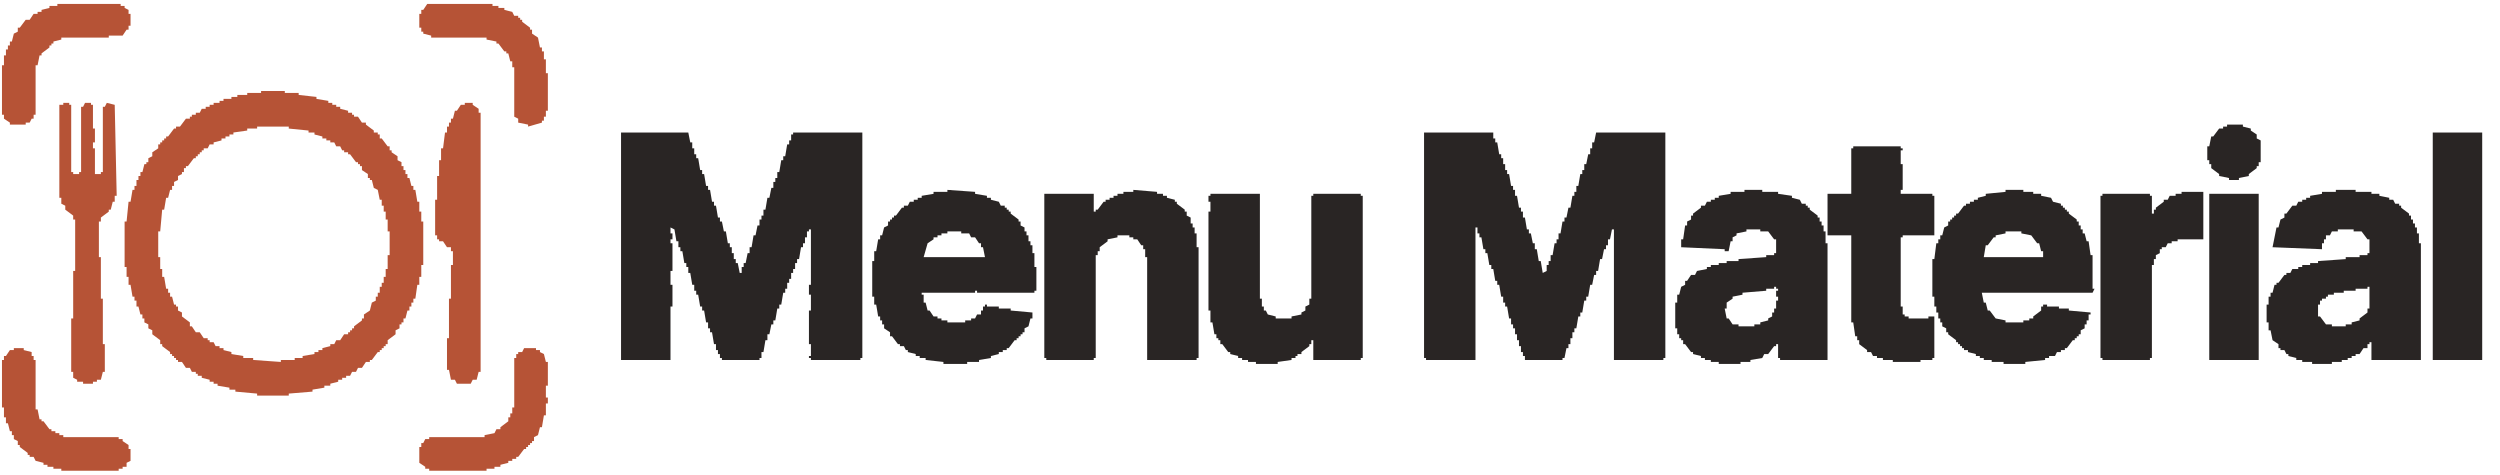
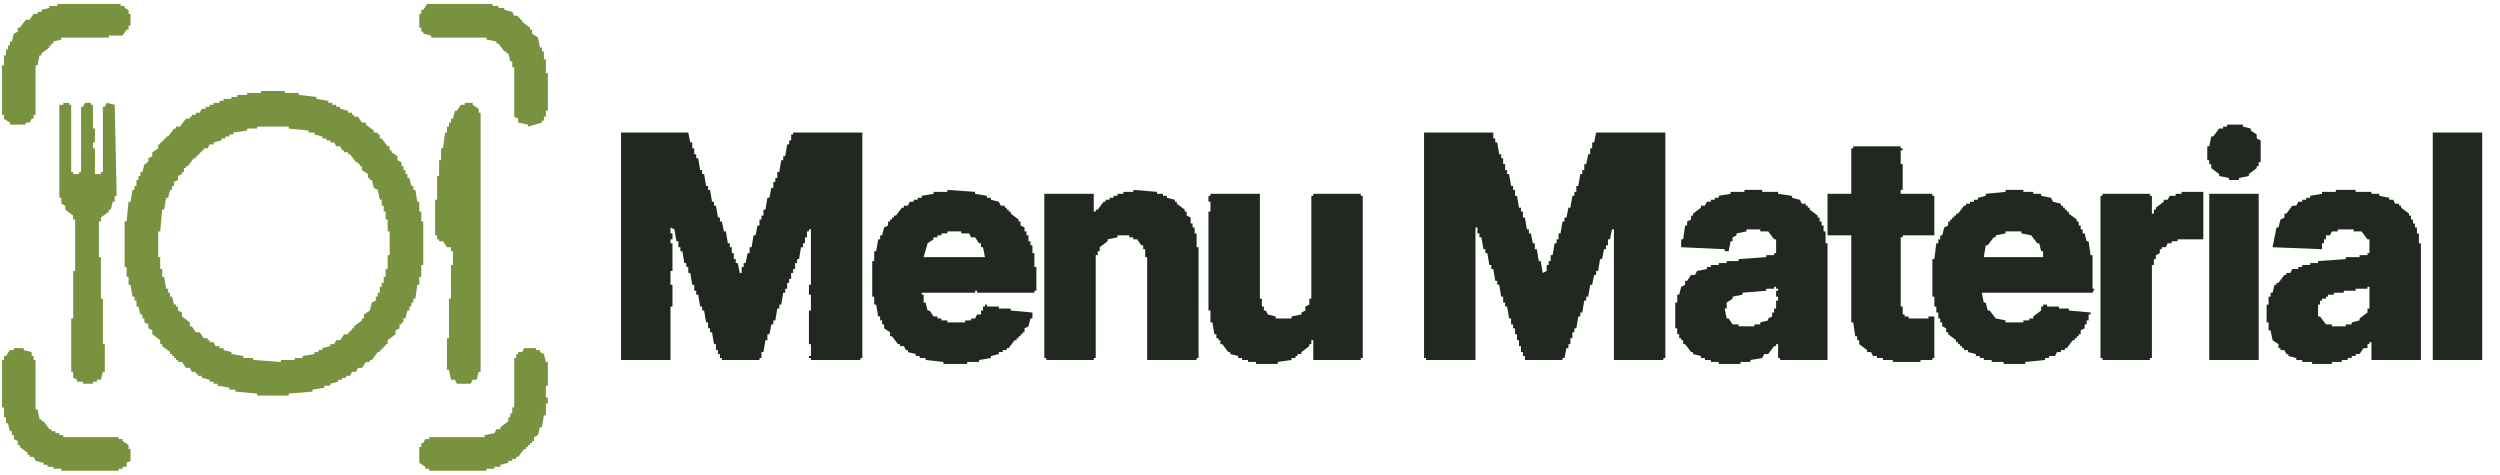
<svg xmlns="http://www.w3.org/2000/svg" viewBox="0 0 1264 240">
-   <path fill="#b65336" fill-rule="evenodd" d="M29,2 L61,2 L61,3 L63,3 L63,4 L65,5 L65,7 L66,7 L66,13 L65,13 L65,15 L64,15 L62,18 L55,18 L55,19 L31,19 L31,20 L27,21 L27,22 L26,22 L26,23 L25,23 L25,24 L21,27 L21,28 L20,28 L19,33 L18,33 L18,58 L17,58 L17,60 L16,60 L15,62 L13,62 L13,63 L5,63 L5,62 L2,60 L2,58 L1,58 L1,33 L2,33 L2,28 L3,28 L3,25 L4,25 L4,23 L5,23 L5,21 L6,21 L7,17 L9,16 L9,14 L10,14 L13,10 L15,10 L17,7 L19,7 L19,6 L21,6 L21,5 L25,4 L25,3 L29,3 L29,2 Z M216,2 L249,2 L249,3 L252,3 L252,4 L255,4 L255,5 L259,6 L260,8 L262,8 L262,9 L263,9 L263,10 L264,10 L264,11 L268,14 L268,15 L269,15 L269,17 L272,19 L273,24 L274,24 L274,26 L275,26 L275,30 L276,30 L276,37 L277,37 L277,56 L276,56 L276,59 L275,59 L275,61 L274,61 L274,62 L267,64 L267,63 L262,62 L262,60 L260,59 L260,34 L259,34 L259,31 L258,31 L257,27 L256,27 L256,26 L255,26 L252,22 L251,22 L251,21 L246,20 L246,19 L218,19 L218,18 L214,17 L214,16 L213,16 L213,14 L212,14 L212,7 L213,7 L213,5 L214,5 L216,2 Z M132,46 L144,46 L144,47 L151,47 L151,48 L160,49 L160,50 L166,51 L166,52 L168,52 L168,53 L170,53 L170,54 L172,54 L172,55 L176,56 L176,57 L178,57 L178,58 L179,58 L179,59 L181,59 L183,62 L185,62 L185,63 L189,66 L189,67 L191,67 L191,68 L192,68 L192,70 L193,70 L196,74 L197,74 L197,76 L198,76 L198,77 L201,79 L201,81 L203,82 L203,84 L204,84 L204,86 L205,86 L205,88 L206,88 L206,90 L207,90 L208,94 L209,94 L209,96 L210,96 L211,102 L212,102 L212,107 L213,107 L213,112 L214,112 L214,134 L213,134 L213,140 L212,140 L212,144 L211,144 L210,151 L209,151 L209,153 L208,153 L208,155 L207,155 L207,157 L206,157 L205,161 L204,161 L204,163 L203,163 L203,164 L202,164 L202,166 L200,167 L200,169 L196,172 L196,174 L195,174 L195,175 L194,175 L194,176 L193,176 L193,177 L192,177 L192,178 L191,178 L188,182 L187,182 L187,183 L185,183 L183,186 L181,186 L180,188 L178,188 L177,190 L175,190 L175,191 L173,191 L173,192 L171,192 L171,193 L167,194 L167,195 L164,195 L164,196 L158,197 L158,198 L146,199 L146,200 L130,200 L130,199 L119,198 L119,197 L116,197 L116,196 L110,195 L110,194 L108,194 L108,193 L106,193 L106,192 L102,191 L102,190 L100,190 L100,189 L99,189 L99,188 L97,188 L96,186 L94,186 L92,183 L90,183 L90,182 L89,182 L89,181 L88,181 L88,180 L87,180 L87,179 L86,179 L86,178 L82,175 L82,174 L81,174 L81,172 L77,169 L77,167 L75,166 L75,164 L73,163 L73,161 L72,161 L72,159 L71,159 L70,155 L69,155 L69,152 L68,152 L68,150 L67,150 L66,144 L65,144 L65,140 L64,140 L64,135 L63,135 L63,112 L64,112 L65,102 L66,102 L67,96 L68,96 L68,94 L69,94 L69,91 L70,91 L70,89 L71,89 L71,87 L72,87 L73,83 L74,83 L74,82 L75,82 L75,80 L77,79 L77,77 L80,75 L80,73 L81,73 L81,72 L82,72 L82,71 L83,71 L83,70 L84,70 L84,69 L85,69 L88,65 L89,65 L89,64 L91,64 L94,60 L96,60 L96,59 L97,59 L97,58 L99,58 L99,57 L101,57 L102,55 L104,55 L104,54 L106,54 L106,53 L108,53 L108,52 L111,52 L111,51 L113,51 L113,50 L117,50 L117,49 L120,49 L120,48 L125,48 L125,47 L132,47 L132,46 Z M32,52 L35,52 L35,53 L36,53 L36,87 L37,87 L37,88 L40,88 L40,87 L41,87 L41,54 L42,54 L43,52 L46,52 L46,53 L47,53 L47,65 L48,65 L48,72 L47,72 L47,75 L48,75 L48,88 L51,88 L51,87 L52,87 L52,54 L53,54 L54,52 L58,53 L59,99 L58,99 L58,102 L57,102 L56,106 L55,106 L55,107 L51,110 L51,112 L50,112 L50,130 L51,130 L51,151 L52,151 L52,174 L53,174 L53,188 L52,188 L51,192 L49,192 L49,193 L47,193 L47,194 L42,194 L42,193 L39,193 L39,192 L37,191 L37,188 L36,188 L36,161 L37,161 L37,137 L38,137 L38,111 L37,111 L37,109 L33,106 L33,104 L31,103 L31,100 L30,100 L30,53 L32,53 L32,52 Z M235,52 L239,52 L239,53 L242,55 L242,57 L243,57 L243,188 L242,188 L241,192 L239,192 L238,194 L231,194 L230,192 L228,192 L227,187 L226,187 L226,171 L227,171 L227,151 L228,151 L228,134 L229,134 L229,127 L228,127 L228,125 L226,125 L224,122 L222,122 L222,121 L221,121 L221,119 L220,119 L220,101 L221,101 L221,89 L222,89 L222,81 L223,81 L223,75 L224,75 L225,67 L226,67 L226,64 L227,64 L227,62 L228,62 L228,60 L229,60 L230,56 L231,56 L233,53 L235,53 L235,52 Z M131,64 L130,64 L130,65 L125,65 L125,66 L118,67 L118,68 L116,68 L116,69 L114,69 L114,70 L112,70 L112,71 L108,72 L108,73 L106,73 L105,75 L103,75 L103,76 L102,76 L102,77 L101,77 L101,78 L100,78 L100,79 L99,79 L99,80 L98,80 L95,84 L94,84 L94,85 L93,85 L93,87 L92,87 L92,88 L90,89 L90,91 L88,92 L88,94 L87,94 L87,96 L86,96 L85,100 L84,100 L83,106 L82,106 L81,117 L80,117 L80,130 L81,130 L81,136 L82,136 L82,140 L83,140 L84,146 L85,146 L85,148 L86,148 L86,150 L87,150 L88,154 L89,154 L89,155 L90,155 L90,157 L92,158 L92,160 L96,163 L96,165 L97,165 L99,168 L101,168 L103,171 L105,171 L105,172 L106,172 L106,173 L108,173 L109,175 L111,175 L111,176 L113,176 L113,177 L117,178 L117,179 L123,180 L123,181 L128,181 L128,182 L142,183 L142,182 L149,182 L149,181 L153,181 L153,180 L159,179 L159,178 L161,178 L161,177 L163,177 L163,176 L167,175 L167,174 L169,174 L170,172 L172,172 L174,169 L176,169 L176,168 L177,168 L177,167 L178,167 L178,166 L179,166 L179,165 L183,162 L183,161 L184,161 L184,159 L187,157 L188,153 L190,152 L190,150 L191,150 L191,148 L192,148 L192,145 L193,145 L193,143 L194,143 L194,140 L195,140 L195,136 L196,136 L196,129 L197,129 L197,117 L196,117 L196,111 L195,111 L195,107 L194,107 L194,104 L193,104 L193,101 L192,101 L191,96 L189,95 L188,91 L187,91 L187,90 L186,90 L186,88 L183,86 L183,84 L182,84 L182,83 L181,83 L181,82 L180,82 L177,78 L176,78 L176,77 L174,77 L174,76 L173,76 L172,74 L170,74 L169,72 L167,72 L167,71 L165,71 L165,70 L163,70 L163,69 L159,68 L159,67 L156,67 L156,66 L146,65 L146,64 L131,64 Z M7,176 L12,176 L12,177 L16,178 L16,180 L17,180 L17,182 L18,182 L18,207 L19,207 L20,212 L21,212 L21,213 L22,213 L25,217 L26,217 L26,218 L28,218 L28,219 L30,219 L30,220 L32,220 L32,221 L60,221 L60,222 L62,222 L62,223 L65,225 L65,227 L66,227 L66,233 L64,234 L64,236 L62,236 L62,237 L60,237 L60,238 L31,238 L31,237 L27,237 L27,236 L24,236 L24,235 L22,235 L22,234 L18,233 L17,231 L15,231 L15,230 L14,230 L14,229 L10,226 L10,225 L9,225 L9,223 L7,222 L7,220 L6,220 L6,218 L5,218 L4,214 L3,214 L3,211 L2,211 L2,206 L1,206 L1,182 L2,182 L2,180 L3,180 L5,177 L7,177 L7,176 Z M265,176 L271,176 L271,177 L273,177 L273,178 L275,179 L276,183 L277,183 L277,195 L276,195 L276,201 L277,201 L277,204 L276,204 L276,210 L275,210 L274,216 L273,216 L272,220 L270,221 L270,223 L269,223 L269,224 L268,224 L268,225 L267,225 L267,226 L266,226 L266,227 L265,227 L262,231 L261,231 L261,232 L259,232 L259,233 L257,233 L257,234 L253,235 L253,236 L250,236 L250,237 L246,237 L246,238 L217,238 L217,237 L215,237 L215,236 L212,234 L212,226 L213,226 L213,224 L214,224 L215,222 L217,222 L217,221 L245,221 L245,220 L250,219 L251,217 L253,217 L253,216 L257,213 L257,211 L258,211 L258,209 L259,209 L259,206 L260,206 L260,181 L261,181 L261,179 L262,179 L262,178 L264,178 L265,176 Z" />
-   <path fill="#292524" fill-rule="evenodd" d="M1126,63 L1134,63 L1134,64 L1138,65 L1138,66 L1141,68 L1141,70 L1143,71 L1143,82 L1142,82 L1142,84 L1141,84 L1141,85 L1137,88 L1137,89 L1132,90 L1132,91 L1127,91 L1127,90 L1122,89 L1122,88 L1118,85 L1118,83 L1117,83 L1117,81 L1116,81 L1116,74 L1117,74 L1118,69 L1119,69 L1122,65 L1124,65 L1124,64 L1126,64 L1126,63 Z M314,67 L348,67 L349,72 L350,72 L350,75 L351,75 L351,78 L352,78 L352,80 L353,80 L354,86 L355,86 L355,88 L356,88 L357,94 L358,94 L358,96 L359,96 L360,102 L361,102 L361,104 L362,104 L363,110 L364,110 L364,112 L365,112 L366,117 L367,117 L368,123 L369,123 L369,125 L370,125 L370,128 L371,128 L371,131 L372,131 L372,133 L373,133 L374,138 L375,138 L375,135 L376,135 L376,133 L377,133 L378,128 L379,128 L379,125 L380,125 L381,119 L382,119 L383,114 L384,114 L384,111 L385,111 L385,109 L386,109 L386,106 L387,106 L388,100 L389,100 L390,95 L391,95 L391,92 L392,92 L392,90 L393,90 L393,87 L394,87 L395,81 L396,81 L396,79 L397,79 L398,73 L399,73 L399,71 L400,71 L400,68 L401,68 L401,67 L436,67 L436,181 L435,181 L435,182 L410,182 L410,181 L409,181 L409,180 L410,180 L410,174 L409,174 L409,157 L410,157 L410,149 L409,149 L409,144 L410,144 L410,116 L409,116 L409,117 L408,117 L408,120 L407,120 L407,123 L406,123 L406,125 L405,125 L404,131 L403,131 L403,133 L402,133 L402,136 L401,136 L401,138 L400,138 L400,141 L399,141 L399,143 L398,143 L398,146 L397,146 L397,148 L396,148 L395,154 L394,154 L394,156 L393,156 L392,162 L391,162 L391,164 L390,164 L389,169 L388,169 L388,172 L387,172 L386,178 L385,178 L385,181 L384,181 L384,182 L365,182 L365,181 L364,181 L364,179 L363,179 L363,177 L362,177 L362,174 L361,174 L360,168 L359,168 L359,166 L358,166 L358,163 L357,163 L356,157 L355,157 L355,155 L354,155 L353,149 L352,149 L352,147 L351,147 L351,144 L350,144 L349,138 L348,138 L348,135 L347,135 L347,133 L346,133 L345,127 L344,127 L344,125 L343,125 L343,122 L342,122 L341,116 L339,115 L339,118 L340,118 L340,121 L339,121 L339,123 L340,123 L340,137 L339,137 L339,144 L340,144 L340,155 L339,155 L339,182 L314,182 L314,67 Z M720,67 L755,67 L755,70 L756,70 L756,72 L757,72 L758,78 L759,78 L759,80 L760,80 L760,83 L761,83 L761,86 L762,86 L762,88 L763,88 L764,94 L765,94 L765,96 L766,96 L766,99 L767,99 L768,105 L769,105 L769,107 L770,107 L770,110 L771,110 L772,116 L773,116 L773,118 L774,118 L775,123 L776,123 L776,126 L777,126 L778,132 L779,132 L780,138 L782,137 L782,134 L783,134 L783,132 L784,132 L784,129 L785,129 L786,123 L787,123 L787,121 L788,121 L788,118 L789,118 L790,112 L791,112 L791,110 L792,110 L793,105 L794,105 L795,99 L796,99 L796,97 L797,97 L797,94 L798,94 L799,88 L800,88 L800,86 L801,86 L801,83 L802,83 L803,78 L804,78 L804,75 L805,75 L805,72 L806,72 L807,67 L842,67 L842,181 L841,181 L841,182 L816,182 L816,116 L815,116 L814,121 L813,121 L813,124 L812,124 L812,126 L811,126 L810,131 L809,131 L808,137 L807,137 L807,139 L806,139 L805,144 L804,144 L803,150 L802,150 L802,152 L801,152 L800,158 L799,158 L799,160 L798,160 L797,166 L796,166 L796,168 L795,168 L795,171 L794,171 L794,174 L793,174 L793,176 L792,176 L791,181 L790,181 L790,182 L771,182 L771,180 L770,180 L770,178 L769,178 L769,175 L768,175 L768,172 L767,172 L767,169 L766,169 L766,166 L765,166 L765,164 L764,164 L764,161 L763,161 L762,155 L761,155 L761,153 L760,153 L760,150 L759,150 L758,144 L757,144 L757,142 L756,142 L755,136 L754,136 L754,134 L753,134 L752,128 L751,128 L751,126 L750,126 L749,120 L748,120 L748,118 L747,118 L747,115 L746,115 L746,182 L721,182 L721,181 L720,181 L720,67 Z M1230,67 L1255,67 L1255,182 L1230,182 L1230,67 Z M937,74 L961,74 L961,75 L962,75 L962,76 L961,76 L961,83 L962,83 L962,96 L961,96 L961,98 L977,98 L977,99 L978,99 L978,119 L962,119 L962,120 L961,120 L961,155 L962,155 L962,159 L963,159 L963,160 L965,160 L965,161 L975,161 L975,160 L978,160 L978,181 L977,181 L977,182 L971,182 L971,183 L957,183 L957,182 L952,182 L952,181 L949,181 L949,180 L947,180 L946,178 L944,178 L944,177 L940,174 L940,172 L939,172 L939,170 L938,170 L937,163 L936,163 L936,119 L924,119 L924,98 L936,98 L936,75 L937,75 L937,74 Z M479,96 L493,97 L493,98 L499,99 L499,100 L501,100 L501,101 L505,102 L506,104 L508,104 L508,105 L509,105 L509,106 L510,106 L510,107 L511,107 L511,108 L515,111 L515,112 L516,112 L516,114 L518,115 L518,117 L519,117 L519,119 L520,119 L520,122 L521,122 L521,124 L522,124 L522,128 L523,128 L523,135 L524,135 L524,147 L523,147 L523,148 L494,148 L494,147 L493,147 L493,148 L466,148 L466,149 L467,149 L467,153 L468,153 L469,157 L470,157 L472,160 L474,160 L474,161 L476,161 L476,162 L479,162 L479,163 L488,163 L488,162 L491,162 L491,161 L493,161 L494,159 L496,159 L496,157 L497,157 L497,155 L498,155 L498,154 L499,154 L499,155 L505,155 L505,156 L511,156 L511,157 L522,158 L522,161 L521,161 L520,165 L518,166 L518,168 L517,168 L517,169 L516,169 L516,170 L515,170 L515,171 L514,171 L514,172 L513,172 L510,176 L509,176 L509,177 L507,177 L507,178 L505,178 L505,179 L501,180 L501,181 L495,182 L495,183 L489,183 L489,184 L477,184 L477,183 L468,182 L468,181 L465,181 L465,180 L463,180 L463,179 L459,178 L459,177 L458,177 L457,175 L455,175 L455,174 L454,174 L451,170 L450,170 L450,168 L447,166 L447,164 L446,164 L446,162 L445,162 L445,160 L444,160 L443,154 L442,154 L442,150 L441,150 L441,132 L442,132 L442,127 L443,127 L444,121 L445,121 L445,119 L446,119 L447,115 L449,114 L449,112 L450,112 L450,111 L451,111 L451,110 L452,110 L452,109 L453,109 L456,105 L457,105 L457,104 L459,104 L460,102 L462,102 L462,101 L464,101 L464,100 L466,100 L466,99 L472,98 L472,97 L479,97 L479,96 Z M573,96 L585,97 L585,98 L588,98 L588,99 L590,99 L590,100 L594,101 L594,102 L595,102 L595,103 L599,106 L599,107 L600,107 L600,109 L602,110 L602,113 L603,113 L603,115 L604,115 L604,118 L605,118 L605,125 L606,125 L606,181 L605,181 L605,182 L580,182 L580,130 L579,130 L579,126 L578,126 L578,124 L577,124 L575,121 L573,121 L573,120 L571,120 L571,119 L565,119 L565,120 L560,121 L560,122 L556,125 L556,127 L555,127 L555,129 L554,129 L554,181 L553,181 L553,182 L529,182 L529,181 L528,181 L528,98 L553,98 L553,107 L554,107 L554,106 L555,106 L558,102 L559,102 L559,101 L561,101 L561,100 L563,100 L563,99 L565,99 L565,98 L568,98 L568,97 L573,97 L573,96 Z M882,96 L891,96 L891,97 L899,97 L899,98 L906,99 L906,100 L910,101 L911,103 L913,103 L913,104 L914,104 L914,105 L915,105 L915,106 L919,109 L919,110 L920,110 L920,112 L921,112 L921,114 L922,114 L922,117 L923,117 L923,123 L924,123 L924,182 L900,182 L900,181 L899,181 L899,174 L898,174 L898,175 L897,175 L894,179 L892,179 L891,181 L885,182 L885,183 L880,183 L880,184 L869,184 L869,183 L865,183 L865,182 L862,182 L862,181 L860,181 L860,180 L856,179 L856,178 L855,178 L852,174 L851,174 L851,172 L850,172 L850,171 L849,171 L849,169 L848,169 L848,166 L847,166 L847,153 L848,153 L848,149 L849,149 L850,145 L852,144 L852,142 L853,142 L855,139 L857,139 L858,137 L863,136 L863,135 L865,135 L865,134 L869,134 L869,133 L873,133 L873,132 L879,132 L879,131 L893,130 L893,129 L897,129 L897,128 L898,128 L898,121 L897,121 L894,117 L890,117 L890,116 L883,116 L883,117 L878,118 L878,119 L876,120 L876,122 L875,122 L874,127 L872,127 L872,126 L850,125 L850,121 L851,121 L852,114 L853,114 L853,112 L855,111 L855,109 L856,109 L856,108 L860,105 L860,104 L862,104 L863,102 L865,102 L865,101 L867,101 L867,100 L869,100 L869,99 L875,98 L875,97 L882,97 L882,96 Z M1014,96 L1023,96 L1023,97 L1028,97 L1028,98 L1032,98 L1032,99 L1037,100 L1038,102 L1042,103 L1042,104 L1043,104 L1043,105 L1044,105 L1044,106 L1045,106 L1045,107 L1046,107 L1046,108 L1050,111 L1050,112 L1051,112 L1051,114 L1052,114 L1052,116 L1053,116 L1053,118 L1054,118 L1055,122 L1056,122 L1057,129 L1058,129 L1058,146 L1059,146 L1058,148 L1002,148 L1003,153 L1004,153 L1005,157 L1006,157 L1009,161 L1014,162 L1014,163 L1023,163 L1023,162 L1026,162 L1026,161 L1028,161 L1028,160 L1032,157 L1032,155 L1033,155 L1033,154 L1035,154 L1035,155 L1041,155 L1041,156 L1046,156 L1046,157 L1057,158 L1057,159 L1056,159 L1056,162 L1055,162 L1055,164 L1054,164 L1054,166 L1052,167 L1052,169 L1051,169 L1051,170 L1050,170 L1050,171 L1049,171 L1049,172 L1048,172 L1045,176 L1044,176 L1044,177 L1042,177 L1042,178 L1040,178 L1039,180 L1036,180 L1036,181 L1034,181 L1034,182 L1024,183 L1024,184 L1013,184 L1013,183 L1007,183 L1007,182 L1003,182 L1003,181 L1001,181 L1001,180 L999,180 L999,179 L995,178 L995,177 L993,177 L993,176 L992,176 L992,175 L991,175 L991,174 L990,174 L990,173 L989,173 L989,172 L985,169 L985,168 L984,168 L984,166 L982,165 L982,163 L981,163 L981,161 L980,161 L980,158 L979,158 L979,155 L978,155 L978,150 L977,150 L977,131 L978,131 L979,123 L980,123 L980,121 L981,121 L981,119 L982,119 L983,115 L985,114 L985,112 L986,112 L986,111 L987,111 L987,110 L988,110 L988,109 L989,109 L989,108 L990,108 L993,104 L994,104 L994,103 L996,103 L996,102 L998,102 L998,101 L1000,101 L1000,100 L1004,99 L1004,98 L1014,97 L1014,96 Z M1181,96 L1191,96 L1191,97 L1199,97 L1199,98 L1203,98 L1203,99 L1208,100 L1208,101 L1210,101 L1211,103 L1213,103 L1213,104 L1214,104 L1214,105 L1218,108 L1218,109 L1219,109 L1219,111 L1220,111 L1220,113 L1221,113 L1221,115 L1222,115 L1222,118 L1223,118 L1223,123 L1224,123 L1224,182 L1199,182 L1199,173 L1198,173 L1198,174 L1197,174 L1197,176 L1195,176 L1193,179 L1191,179 L1191,180 L1189,180 L1189,181 L1187,181 L1187,182 L1184,182 L1184,183 L1179,183 L1179,184 L1169,184 L1169,183 L1164,183 L1164,182 L1161,182 L1161,181 L1157,180 L1157,179 L1156,179 L1155,177 L1153,177 L1153,176 L1152,176 L1152,174 L1149,172 L1148,167 L1147,167 L1147,163 L1146,163 L1146,154 L1147,154 L1147,150 L1148,150 L1148,148 L1149,148 L1150,144 L1151,144 L1151,143 L1152,143 L1155,139 L1156,139 L1156,138 L1158,138 L1159,136 L1162,136 L1162,135 L1164,135 L1164,134 L1168,134 L1168,133 L1172,133 L1172,132 L1186,131 L1186,130 L1193,130 L1193,129 L1197,129 L1197,128 L1198,128 L1198,121 L1197,121 L1194,117 L1190,117 L1190,116 L1182,116 L1182,117 L1179,117 L1178,119 L1176,119 L1176,121 L1175,121 L1175,123 L1174,123 L1174,126 L1149,125 L1151,115 L1152,115 L1153,111 L1155,110 L1155,108 L1156,108 L1159,104 L1161,104 L1162,102 L1164,102 L1164,101 L1166,101 L1166,100 L1168,100 L1168,99 L1174,98 L1174,97 L1181,97 L1181,96 Z M1103,97 L1114,97 L1114,121 L1101,121 L1101,122 L1098,122 L1098,123 L1096,123 L1095,125 L1093,125 L1093,126 L1092,126 L1092,128 L1090,129 L1090,131 L1089,131 L1089,134 L1088,134 L1088,181 L1087,181 L1087,182 L1063,182 L1063,181 L1062,181 L1062,99 L1063,99 L1063,98 L1087,98 L1087,99 L1088,99 L1088,108 L1089,108 L1089,106 L1090,106 L1090,105 L1094,102 L1094,101 L1096,101 L1097,99 L1100,99 L1100,98 L1103,98 L1103,97 Z M612,98 L637,98 L637,151 L638,151 L638,155 L639,155 L639,157 L640,157 L641,159 L645,160 L645,161 L653,161 L653,160 L658,159 L658,158 L660,157 L660,155 L662,154 L662,151 L663,151 L663,99 L664,99 L664,98 L688,98 L688,99 L689,99 L689,181 L688,181 L688,182 L664,182 L664,172 L663,172 L663,174 L662,174 L662,175 L658,178 L658,179 L656,179 L656,180 L655,180 L655,181 L653,181 L653,182 L646,183 L646,184 L635,184 L635,183 L631,183 L631,182 L628,182 L628,181 L626,181 L626,180 L622,179 L622,178 L621,178 L618,174 L617,174 L617,172 L616,172 L616,171 L615,171 L615,169 L614,169 L613,163 L612,163 L612,157 L611,157 L611,107 L612,107 L612,102 L611,102 L611,99 L612,99 L612,98 Z M1117,98 L1142,98 L1142,182 L1117,182 L1117,98 Z M480,117 L479,117 L479,118 L476,118 L476,119 L474,119 L474,120 L472,120 L472,121 L469,123 L467,130 L498,130 L497,125 L496,125 L496,123 L495,123 L493,120 L491,120 L490,118 L486,118 L486,117 L480,117 Z M1015,117 L1014,117 L1014,118 L1009,119 L1009,120 L1008,120 L1005,124 L1004,124 L1003,130 L1033,130 L1033,127 L1032,127 L1031,123 L1030,123 L1027,119 L1022,118 L1022,117 L1015,117 Z M898,145 L897,145 L897,146 L893,146 L893,147 L881,148 L881,149 L876,150 L876,151 L873,153 L873,156 L872,156 L873,161 L874,161 L876,164 L879,164 L879,165 L887,165 L887,164 L890,164 L890,163 L894,162 L894,161 L896,160 L896,158 L897,158 L897,156 L898,156 L898,152 L899,152 L899,150 L898,150 L898,147 L899,147 L899,146 L898,146 L898,145 Z M1198,145 L1197,145 L1197,146 L1191,146 L1191,147 L1185,147 L1185,148 L1180,148 L1180,149 L1177,149 L1177,150 L1176,150 L1176,151 L1174,151 L1174,152 L1173,152 L1173,154 L1172,154 L1172,160 L1173,160 L1176,164 L1179,164 L1179,165 L1186,165 L1186,164 L1189,164 L1189,163 L1193,162 L1193,161 L1197,158 L1197,156 L1198,156 L1198,145 Z" />
+   <path fill="#79923f" fill-rule="evenodd" d="M29,2 L61,2 L61,3 L63,3 L63,4 L65,5 L65,7 L66,7 L66,13 L65,13 L65,15 L64,15 L62,18 L55,18 L55,19 L31,19 L31,20 L27,21 L27,22 L26,22 L26,23 L25,23 L25,24 L21,27 L21,28 L20,28 L19,33 L18,33 L18,58 L17,58 L17,60 L16,60 L15,62 L13,62 L13,63 L5,63 L5,62 L2,60 L2,58 L1,58 L1,33 L2,33 L2,28 L3,28 L3,25 L4,25 L4,23 L5,23 L5,21 L6,21 L7,17 L9,16 L9,14 L10,14 L13,10 L15,10 L17,7 L19,7 L19,6 L21,6 L21,5 L25,4 L25,3 L29,3 L29,2 Z M216,2 L249,2 L249,3 L252,3 L252,4 L255,4 L255,5 L259,6 L260,8 L262,8 L262,9 L263,9 L263,10 L264,10 L264,11 L268,14 L268,15 L269,15 L269,17 L272,19 L273,24 L274,24 L274,26 L275,26 L275,30 L276,30 L276,37 L277,37 L277,56 L276,56 L276,59 L275,59 L275,61 L274,61 L274,62 L267,64 L267,63 L262,62 L262,60 L260,59 L260,34 L259,34 L259,31 L258,31 L257,27 L256,27 L256,26 L255,26 L252,22 L251,22 L251,21 L246,20 L246,19 L218,19 L218,18 L214,17 L214,16 L213,16 L213,14 L212,14 L212,7 L213,7 L213,5 L214,5 L216,2 Z M132,46 L144,46 L144,47 L151,47 L151,48 L160,49 L160,50 L166,51 L166,52 L168,52 L168,53 L170,53 L170,54 L172,54 L172,55 L176,56 L176,57 L178,57 L178,58 L179,58 L179,59 L181,59 L183,62 L185,62 L185,63 L189,66 L189,67 L191,67 L191,68 L192,68 L192,70 L193,70 L196,74 L197,74 L197,76 L198,76 L198,77 L201,79 L201,81 L203,82 L203,84 L204,84 L204,86 L205,86 L205,88 L206,88 L206,90 L207,90 L208,94 L209,94 L209,96 L210,96 L211,102 L212,102 L212,107 L213,107 L213,112 L214,112 L214,134 L213,134 L213,140 L212,140 L212,144 L211,144 L210,151 L209,151 L209,153 L208,153 L208,155 L207,155 L207,157 L206,157 L205,161 L204,161 L204,163 L203,163 L203,164 L202,164 L202,166 L200,167 L200,169 L196,172 L196,174 L195,174 L195,175 L194,175 L194,176 L193,176 L193,177 L192,177 L192,178 L191,178 L188,182 L187,182 L187,183 L185,183 L183,186 L181,186 L180,188 L178,188 L177,190 L175,190 L175,191 L173,191 L173,192 L171,192 L171,193 L167,194 L167,195 L164,195 L164,196 L158,197 L158,198 L146,199 L146,200 L130,200 L130,199 L119,198 L119,197 L116,197 L116,196 L110,195 L110,194 L108,194 L108,193 L106,193 L106,192 L102,191 L102,190 L100,190 L100,189 L99,189 L99,188 L97,188 L96,186 L94,186 L92,183 L90,183 L90,182 L89,182 L89,181 L88,181 L88,180 L87,180 L87,179 L86,179 L86,178 L82,175 L82,174 L81,174 L81,172 L77,169 L77,167 L75,166 L75,164 L73,163 L73,161 L72,161 L72,159 L71,159 L70,155 L69,155 L69,152 L68,152 L68,150 L67,150 L66,144 L65,144 L65,140 L64,140 L64,135 L63,135 L63,112 L64,112 L65,102 L66,102 L67,96 L68,96 L68,94 L69,94 L69,91 L70,91 L70,89 L71,89 L71,87 L72,87 L73,83 L74,83 L74,82 L75,82 L75,80 L77,79 L77,77 L80,75 L80,73 L81,73 L81,72 L82,72 L82,71 L83,71 L83,70 L84,70 L84,69 L85,69 L88,65 L89,65 L89,64 L91,64 L94,60 L96,60 L96,59 L97,59 L97,58 L99,58 L99,57 L101,57 L102,55 L104,55 L104,54 L106,54 L106,53 L108,53 L108,52 L111,52 L111,51 L113,51 L113,50 L117,50 L117,49 L120,49 L120,48 L125,48 L125,47 L132,47 L132,46 Z M32,52 L35,52 L35,53 L36,53 L36,87 L37,87 L37,88 L40,88 L40,87 L41,87 L41,54 L42,54 L43,52 L46,52 L46,53 L47,53 L47,65 L48,65 L48,72 L47,72 L47,75 L48,75 L48,88 L51,88 L51,87 L52,87 L52,54 L53,54 L54,52 L58,53 L59,99 L58,99 L58,102 L57,102 L56,106 L55,106 L55,107 L51,110 L51,112 L50,112 L50,130 L51,130 L51,151 L52,151 L52,174 L53,174 L53,188 L52,188 L51,192 L49,192 L49,193 L47,193 L47,194 L42,194 L42,193 L39,193 L39,192 L37,191 L37,188 L36,188 L36,161 L37,161 L37,137 L38,137 L38,111 L37,111 L37,109 L33,106 L33,104 L31,103 L31,100 L30,100 L30,53 L32,53 L32,52 Z M235,52 L239,52 L239,53 L242,55 L242,57 L243,57 L243,188 L242,188 L241,192 L239,192 L238,194 L231,194 L230,192 L228,192 L227,187 L226,187 L226,171 L227,171 L227,151 L228,151 L228,134 L229,134 L229,127 L228,127 L228,125 L226,125 L224,122 L222,122 L222,121 L221,121 L221,119 L220,119 L220,101 L221,101 L221,89 L222,89 L222,81 L223,81 L223,75 L224,75 L225,67 L226,67 L226,64 L227,64 L227,62 L228,62 L228,60 L229,60 L230,56 L231,56 L233,53 L235,53 L235,52 Z M131,64 L130,64 L130,65 L125,65 L125,66 L118,67 L118,68 L116,68 L116,69 L114,69 L114,70 L112,70 L112,71 L108,72 L108,73 L106,73 L105,75 L103,75 L103,76 L102,76 L102,77 L101,77 L101,78 L100,78 L100,79 L99,79 L99,80 L98,80 L95,84 L94,84 L94,85 L93,85 L93,87 L92,87 L92,88 L90,89 L90,91 L88,92 L88,94 L87,94 L87,96 L86,96 L85,100 L84,100 L83,106 L82,106 L81,117 L80,117 L80,130 L81,130 L81,136 L82,136 L82,140 L83,140 L84,146 L85,146 L85,148 L86,148 L86,150 L87,150 L88,154 L89,154 L89,155 L90,155 L90,157 L92,158 L92,160 L96,163 L96,165 L97,165 L99,168 L101,168 L103,171 L105,171 L105,172 L106,172 L106,173 L108,173 L109,175 L111,175 L111,176 L113,176 L113,177 L117,178 L117,179 L123,180 L123,181 L128,181 L128,182 L142,183 L142,182 L149,182 L149,181 L153,181 L153,180 L159,179 L159,178 L161,178 L161,177 L163,177 L163,176 L167,175 L167,174 L169,174 L170,172 L172,172 L174,169 L176,169 L176,168 L177,168 L177,167 L178,167 L178,166 L179,166 L179,165 L183,162 L183,161 L184,161 L184,159 L187,157 L188,153 L190,152 L190,150 L191,150 L191,148 L192,148 L192,145 L193,145 L193,143 L194,143 L194,140 L195,140 L195,136 L196,136 L196,129 L197,129 L197,117 L196,117 L196,111 L195,111 L195,107 L194,107 L194,104 L193,104 L193,101 L192,101 L191,96 L189,95 L188,91 L187,91 L187,90 L186,90 L186,88 L183,86 L183,84 L182,84 L182,83 L181,83 L181,82 L180,82 L177,78 L176,78 L176,77 L174,77 L174,76 L173,76 L172,74 L170,74 L169,72 L167,72 L167,71 L165,71 L165,70 L163,70 L163,69 L159,68 L159,67 L156,67 L156,66 L146,65 L146,64 L131,64 Z M7,176 L12,176 L12,177 L16,178 L16,180 L17,180 L17,182 L18,182 L18,207 L19,207 L20,212 L21,212 L21,213 L22,213 L25,217 L26,217 L26,218 L28,218 L28,219 L30,219 L30,220 L32,220 L32,221 L60,221 L60,222 L62,222 L62,223 L65,225 L65,227 L66,227 L66,233 L64,234 L64,236 L62,236 L62,237 L60,237 L60,238 L31,238 L31,237 L27,237 L27,236 L24,236 L24,235 L22,235 L22,234 L18,233 L17,231 L15,231 L15,230 L14,230 L14,229 L10,226 L10,225 L9,225 L9,223 L7,222 L7,220 L6,220 L6,218 L5,218 L4,214 L3,214 L3,211 L2,211 L2,206 L1,206 L1,182 L2,182 L2,180 L3,180 L5,177 L7,177 L7,176 Z M265,176 L271,176 L271,177 L273,177 L273,178 L275,179 L276,183 L277,183 L277,195 L276,195 L276,201 L277,201 L277,204 L276,204 L276,210 L275,210 L274,216 L273,216 L272,220 L270,221 L270,223 L269,223 L269,224 L268,224 L268,225 L267,225 L267,226 L266,226 L266,227 L265,227 L262,231 L261,231 L261,232 L259,232 L259,233 L257,233 L257,234 L253,235 L253,236 L250,236 L250,237 L246,237 L246,238 L217,238 L217,237 L215,237 L215,236 L212,234 L212,226 L213,226 L213,224 L214,224 L215,222 L217,222 L217,221 L245,221 L245,220 L250,219 L251,217 L253,217 L253,216 L257,213 L257,211 L258,211 L258,209 L259,209 L259,206 L260,206 L260,181 L261,181 L261,179 L262,179 L262,178 L264,178 L265,176 Z" />
+   <path fill="#202820" fill-rule="evenodd" d="M1126,63 L1134,63 L1134,64 L1138,65 L1138,66 L1141,68 L1141,70 L1143,71 L1143,82 L1142,82 L1142,84 L1141,84 L1141,85 L1137,88 L1137,89 L1132,90 L1132,91 L1127,91 L1127,90 L1122,89 L1122,88 L1118,85 L1118,83 L1117,83 L1117,81 L1116,81 L1116,74 L1117,74 L1118,69 L1119,69 L1122,65 L1124,65 L1124,64 L1126,64 L1126,63 Z M314,67 L348,67 L349,72 L350,72 L350,75 L351,75 L351,78 L352,78 L352,80 L353,80 L354,86 L355,86 L355,88 L356,88 L357,94 L358,94 L358,96 L359,96 L360,102 L361,102 L361,104 L362,104 L363,110 L364,110 L364,112 L365,112 L366,117 L367,117 L368,123 L369,123 L369,125 L370,125 L370,128 L371,128 L371,131 L372,131 L372,133 L373,133 L374,138 L375,138 L375,135 L376,135 L376,133 L377,133 L378,128 L379,128 L379,125 L380,125 L381,119 L382,119 L383,114 L384,114 L384,111 L385,111 L385,109 L386,109 L386,106 L387,106 L388,100 L389,100 L390,95 L391,95 L391,92 L392,92 L392,90 L393,90 L393,87 L394,87 L395,81 L396,81 L396,79 L397,79 L398,73 L399,73 L399,71 L400,71 L400,68 L401,68 L401,67 L436,67 L436,181 L435,181 L435,182 L410,182 L410,181 L409,181 L409,180 L410,180 L410,174 L409,174 L409,157 L410,157 L410,149 L409,149 L409,144 L410,144 L410,116 L409,116 L409,117 L408,117 L408,120 L407,120 L407,123 L406,123 L406,125 L405,125 L404,131 L403,131 L403,133 L402,133 L402,136 L401,136 L401,138 L400,138 L400,141 L399,141 L399,143 L398,143 L398,146 L397,146 L397,148 L396,148 L395,154 L394,154 L394,156 L393,156 L392,162 L391,162 L391,164 L390,164 L389,169 L388,169 L388,172 L387,172 L386,178 L385,178 L385,181 L384,181 L384,182 L365,182 L365,181 L364,181 L364,179 L363,179 L363,177 L362,177 L362,174 L361,174 L360,168 L359,168 L359,166 L358,166 L358,163 L357,163 L356,157 L355,157 L355,155 L354,155 L353,149 L352,149 L352,147 L351,147 L351,144 L350,144 L349,138 L348,138 L348,135 L347,135 L347,133 L346,133 L345,127 L344,127 L344,125 L343,125 L343,122 L342,122 L341,116 L339,115 L339,118 L340,118 L340,121 L339,121 L339,123 L340,123 L340,137 L339,137 L339,144 L340,144 L340,155 L339,155 L339,182 L314,182 L314,67 Z M720,67 L755,67 L755,70 L756,70 L756,72 L757,72 L758,78 L759,78 L759,80 L760,80 L760,83 L761,83 L761,86 L762,86 L762,88 L763,88 L764,94 L765,94 L765,96 L766,96 L766,99 L767,99 L768,105 L769,105 L769,107 L770,107 L770,110 L771,110 L772,116 L773,116 L773,118 L774,118 L775,123 L776,123 L776,126 L777,126 L778,132 L779,132 L780,138 L782,137 L782,134 L783,134 L783,132 L784,132 L784,129 L785,129 L786,123 L787,123 L787,121 L788,121 L788,118 L789,118 L790,112 L791,112 L791,110 L792,110 L793,105 L794,105 L795,99 L796,99 L796,97 L797,97 L797,94 L798,94 L799,88 L800,88 L800,86 L801,86 L801,83 L802,83 L803,78 L804,78 L804,75 L805,75 L805,72 L806,72 L807,67 L842,67 L842,181 L841,181 L841,182 L816,182 L816,116 L815,116 L814,121 L813,121 L813,124 L812,124 L812,126 L811,126 L810,131 L809,131 L808,137 L807,137 L807,139 L806,139 L805,144 L804,144 L803,150 L802,150 L802,152 L801,152 L800,158 L799,158 L799,160 L798,160 L797,166 L796,166 L796,168 L795,168 L795,171 L794,171 L794,174 L793,174 L793,176 L792,176 L791,181 L790,181 L790,182 L771,182 L771,180 L770,180 L770,178 L769,178 L769,175 L768,175 L768,172 L767,172 L767,169 L766,169 L766,166 L765,166 L765,164 L764,164 L764,161 L763,161 L762,155 L761,155 L761,153 L760,153 L760,150 L759,150 L758,144 L757,144 L757,142 L756,142 L755,136 L754,136 L754,134 L753,134 L752,128 L751,128 L751,126 L750,126 L749,120 L748,120 L748,118 L747,118 L747,115 L746,115 L746,182 L721,182 L721,181 L720,181 L720,67 Z M1230,67 L1255,67 L1255,182 L1230,182 L1230,67 Z M937,74 L961,74 L961,75 L962,75 L962,76 L961,76 L961,83 L962,83 L962,96 L961,96 L961,98 L977,98 L977,99 L978,99 L978,119 L962,119 L962,120 L961,120 L961,155 L962,155 L962,159 L963,159 L963,160 L965,160 L965,161 L975,161 L975,160 L978,160 L978,181 L977,181 L977,182 L971,182 L971,183 L957,183 L957,182 L952,182 L952,181 L949,181 L949,180 L947,180 L946,178 L944,178 L944,177 L940,174 L940,172 L939,172 L939,170 L938,170 L937,163 L936,163 L936,119 L924,119 L924,98 L936,98 L936,75 L937,75 L937,74 Z M479,96 L493,97 L493,98 L499,99 L499,100 L501,100 L501,101 L505,102 L506,104 L508,104 L508,105 L509,105 L509,106 L510,106 L510,107 L511,107 L511,108 L515,111 L515,112 L516,112 L516,114 L518,115 L518,117 L519,117 L519,119 L520,119 L520,122 L521,122 L521,124 L522,124 L522,128 L523,128 L523,135 L524,135 L524,147 L523,147 L523,148 L494,148 L494,147 L493,147 L493,148 L466,148 L466,149 L467,149 L467,153 L468,153 L469,157 L470,157 L472,160 L474,160 L474,161 L476,161 L476,162 L479,162 L479,163 L488,163 L488,162 L491,162 L491,161 L493,161 L494,159 L496,159 L496,157 L497,157 L497,155 L498,155 L498,154 L499,154 L499,155 L505,155 L505,156 L511,156 L511,157 L522,158 L522,161 L521,161 L520,165 L518,166 L518,168 L517,168 L517,169 L516,169 L516,170 L515,170 L515,171 L514,171 L514,172 L513,172 L510,176 L509,176 L509,177 L507,177 L507,178 L505,178 L505,179 L501,180 L501,181 L495,182 L495,183 L489,183 L489,184 L477,184 L477,183 L468,182 L468,181 L465,181 L465,180 L463,180 L463,179 L459,178 L459,177 L458,177 L457,175 L455,175 L455,174 L454,174 L451,170 L450,170 L450,168 L447,166 L447,164 L446,164 L446,162 L445,162 L445,160 L444,160 L443,154 L442,154 L442,150 L441,150 L441,132 L442,132 L442,127 L443,127 L444,121 L445,121 L445,119 L446,119 L447,115 L449,114 L449,112 L450,112 L450,111 L451,111 L451,110 L452,110 L452,109 L453,109 L456,105 L457,105 L457,104 L459,104 L460,102 L462,102 L462,101 L464,101 L464,100 L466,100 L466,99 L472,98 L472,97 L479,97 L479,96 Z M573,96 L585,97 L585,98 L588,98 L588,99 L590,99 L590,100 L594,101 L594,102 L595,102 L595,103 L599,106 L599,107 L600,107 L600,109 L602,110 L602,113 L603,113 L603,115 L604,115 L604,118 L605,118 L605,125 L606,125 L606,181 L605,181 L605,182 L580,182 L580,130 L579,130 L579,126 L578,126 L578,124 L577,124 L575,121 L573,121 L573,120 L571,120 L571,119 L565,119 L565,120 L560,121 L560,122 L556,125 L556,127 L555,127 L555,129 L554,129 L554,181 L553,181 L553,182 L529,182 L529,181 L528,181 L528,98 L553,98 L553,107 L554,107 L554,106 L555,106 L558,102 L559,102 L559,101 L561,101 L561,100 L563,100 L563,99 L565,99 L565,98 L568,98 L568,97 L573,97 L573,96 Z M882,96 L891,96 L891,97 L899,97 L899,98 L906,99 L906,100 L910,101 L911,103 L913,103 L913,104 L914,104 L914,105 L915,105 L915,106 L919,109 L919,110 L920,110 L920,112 L921,112 L921,114 L922,114 L922,117 L923,117 L923,123 L924,123 L924,182 L900,182 L900,181 L899,181 L899,174 L898,174 L898,175 L897,175 L894,179 L892,179 L891,181 L885,182 L885,183 L880,183 L880,184 L869,184 L869,183 L865,183 L865,182 L862,182 L862,181 L860,181 L860,180 L856,179 L856,178 L855,178 L852,174 L851,174 L851,172 L850,172 L850,171 L849,171 L849,169 L848,169 L848,166 L847,166 L847,153 L848,153 L848,149 L849,149 L850,145 L852,144 L852,142 L853,142 L855,139 L857,139 L858,137 L863,136 L863,135 L865,135 L865,134 L869,134 L869,133 L873,133 L873,132 L879,132 L879,131 L893,130 L893,129 L897,129 L897,128 L898,128 L898,121 L897,121 L894,117 L890,117 L890,116 L883,116 L883,117 L878,118 L878,119 L876,120 L876,122 L875,122 L874,127 L872,127 L872,126 L850,125 L850,121 L851,121 L852,114 L853,114 L853,112 L855,111 L855,109 L856,109 L856,108 L860,105 L860,104 L862,104 L863,102 L865,102 L865,101 L867,101 L867,100 L869,100 L869,99 L875,98 L875,97 L882,97 L882,96 Z M1014,96 L1023,96 L1023,97 L1028,97 L1028,98 L1032,98 L1032,99 L1037,100 L1038,102 L1042,103 L1042,104 L1043,104 L1043,105 L1044,105 L1044,106 L1045,106 L1045,107 L1046,107 L1046,108 L1050,111 L1050,112 L1051,112 L1051,114 L1052,114 L1052,116 L1053,116 L1053,118 L1054,118 L1055,122 L1056,122 L1057,129 L1058,129 L1058,146 L1059,146 L1058,148 L1002,148 L1003,153 L1004,153 L1005,157 L1006,157 L1009,161 L1014,162 L1014,163 L1023,163 L1023,162 L1026,162 L1026,161 L1028,161 L1028,160 L1032,157 L1032,155 L1033,155 L1033,154 L1035,154 L1035,155 L1041,155 L1041,156 L1046,156 L1046,157 L1057,158 L1057,159 L1056,159 L1056,162 L1055,162 L1055,164 L1054,164 L1054,166 L1052,167 L1052,169 L1051,169 L1051,170 L1050,170 L1050,171 L1049,171 L1049,172 L1048,172 L1045,176 L1044,176 L1044,177 L1042,177 L1042,178 L1040,178 L1039,180 L1036,180 L1036,181 L1034,181 L1034,182 L1024,183 L1024,184 L1013,184 L1013,183 L1007,183 L1007,182 L1003,182 L1003,181 L1001,181 L1001,180 L999,180 L999,179 L995,178 L995,177 L993,177 L993,176 L992,176 L992,175 L991,175 L991,174 L990,174 L990,173 L989,173 L989,172 L985,169 L985,168 L984,168 L984,166 L982,165 L982,163 L981,163 L981,161 L980,161 L980,158 L979,158 L979,155 L978,155 L978,150 L977,150 L977,131 L978,131 L979,123 L980,123 L980,121 L981,121 L981,119 L982,119 L983,115 L985,114 L985,112 L986,112 L986,111 L987,111 L987,110 L988,110 L988,109 L989,109 L989,108 L990,108 L993,104 L994,104 L994,103 L996,103 L996,102 L998,102 L998,101 L1000,101 L1000,100 L1004,99 L1004,98 L1014,97 L1014,96 Z M1181,96 L1191,96 L1191,97 L1199,97 L1199,98 L1203,98 L1203,99 L1208,100 L1208,101 L1210,101 L1211,103 L1213,103 L1213,104 L1214,104 L1214,105 L1218,108 L1218,109 L1219,109 L1219,111 L1220,111 L1220,113 L1221,113 L1221,115 L1222,115 L1222,118 L1223,118 L1223,123 L1224,123 L1224,182 L1199,182 L1199,173 L1198,173 L1198,174 L1197,174 L1197,176 L1195,176 L1193,179 L1191,179 L1191,180 L1189,180 L1189,181 L1187,181 L1187,182 L1184,182 L1184,183 L1179,183 L1179,184 L1169,184 L1169,183 L1164,183 L1164,182 L1161,182 L1161,181 L1157,180 L1157,179 L1156,179 L1155,177 L1153,177 L1153,176 L1152,176 L1152,174 L1149,172 L1148,167 L1147,167 L1147,163 L1146,163 L1146,154 L1147,154 L1147,150 L1148,150 L1148,148 L1149,148 L1150,144 L1151,144 L1151,143 L1152,143 L1155,139 L1156,139 L1156,138 L1158,138 L1159,136 L1162,136 L1162,135 L1164,135 L1164,134 L1168,134 L1168,133 L1172,133 L1172,132 L1186,131 L1186,130 L1193,130 L1193,129 L1197,129 L1197,128 L1198,128 L1198,121 L1197,121 L1194,117 L1190,117 L1190,116 L1182,116 L1182,117 L1179,117 L1178,119 L1176,119 L1176,121 L1175,121 L1175,123 L1174,123 L1174,126 L1149,125 L1151,115 L1152,115 L1153,111 L1155,110 L1155,108 L1156,108 L1159,104 L1161,104 L1162,102 L1164,102 L1164,101 L1166,101 L1166,100 L1168,100 L1168,99 L1174,98 L1174,97 L1181,97 L1181,96 Z M1103,97 L1114,97 L1114,121 L1101,121 L1101,122 L1098,122 L1098,123 L1096,123 L1095,125 L1093,125 L1093,126 L1092,126 L1092,128 L1090,129 L1090,131 L1089,131 L1089,134 L1088,134 L1088,181 L1087,181 L1087,182 L1063,182 L1063,181 L1062,181 L1062,99 L1063,99 L1063,98 L1087,98 L1087,99 L1088,99 L1088,108 L1089,108 L1089,106 L1090,106 L1090,105 L1094,102 L1094,101 L1096,101 L1097,99 L1100,99 L1100,98 L1103,98 L1103,97 Z M612,98 L637,98 L637,151 L638,151 L638,155 L639,155 L639,157 L640,157 L641,159 L645,160 L645,161 L653,161 L653,160 L658,159 L658,158 L660,157 L660,155 L662,154 L662,151 L663,151 L663,99 L664,99 L664,98 L688,98 L688,99 L689,99 L689,181 L688,181 L688,182 L664,182 L664,172 L663,172 L663,174 L662,174 L662,175 L658,178 L658,179 L656,179 L656,180 L655,180 L655,181 L653,181 L653,182 L646,183 L646,184 L635,184 L635,183 L631,183 L631,182 L628,182 L628,181 L626,181 L626,180 L622,179 L622,178 L621,178 L618,174 L617,174 L617,172 L616,172 L616,171 L615,171 L615,169 L614,169 L613,163 L612,163 L612,157 L611,157 L611,107 L612,107 L612,102 L611,102 L611,99 L612,99 L612,98 Z M1117,98 L1142,98 L1142,182 L1117,182 L1117,98 Z M480,117 L479,117 L479,118 L476,118 L476,119 L474,119 L474,120 L472,120 L472,121 L469,123 L467,130 L498,130 L497,125 L496,125 L496,123 L495,123 L493,120 L491,120 L490,118 L486,118 L486,117 L480,117 Z M1015,117 L1014,117 L1014,118 L1009,119 L1009,120 L1008,120 L1005,124 L1004,124 L1003,130 L1033,130 L1033,127 L1032,127 L1031,123 L1030,123 L1027,119 L1022,118 L1022,117 L1015,117 Z M898,145 L897,145 L897,146 L893,146 L893,147 L881,148 L881,149 L876,150 L876,151 L873,153 L873,156 L872,156 L873,161 L874,161 L876,164 L879,164 L879,165 L887,165 L887,164 L890,164 L890,163 L894,162 L894,161 L896,160 L896,158 L897,158 L897,156 L898,156 L898,152 L899,152 L899,150 L898,150 L898,147 L899,147 L899,146 L898,146 L898,145 Z M1198,145 L1197,145 L1197,146 L1191,146 L1191,147 L1185,147 L1185,148 L1180,148 L1180,149 L1177,149 L1177,150 L1176,150 L1176,151 L1174,151 L1174,152 L1173,152 L1173,154 L1172,154 L1172,160 L1173,160 L1176,164 L1179,164 L1179,165 L1186,165 L1186,164 L1189,164 L1189,163 L1193,162 L1193,161 L1197,158 L1197,156 L1198,156 L1198,145 Z" />
</svg>
